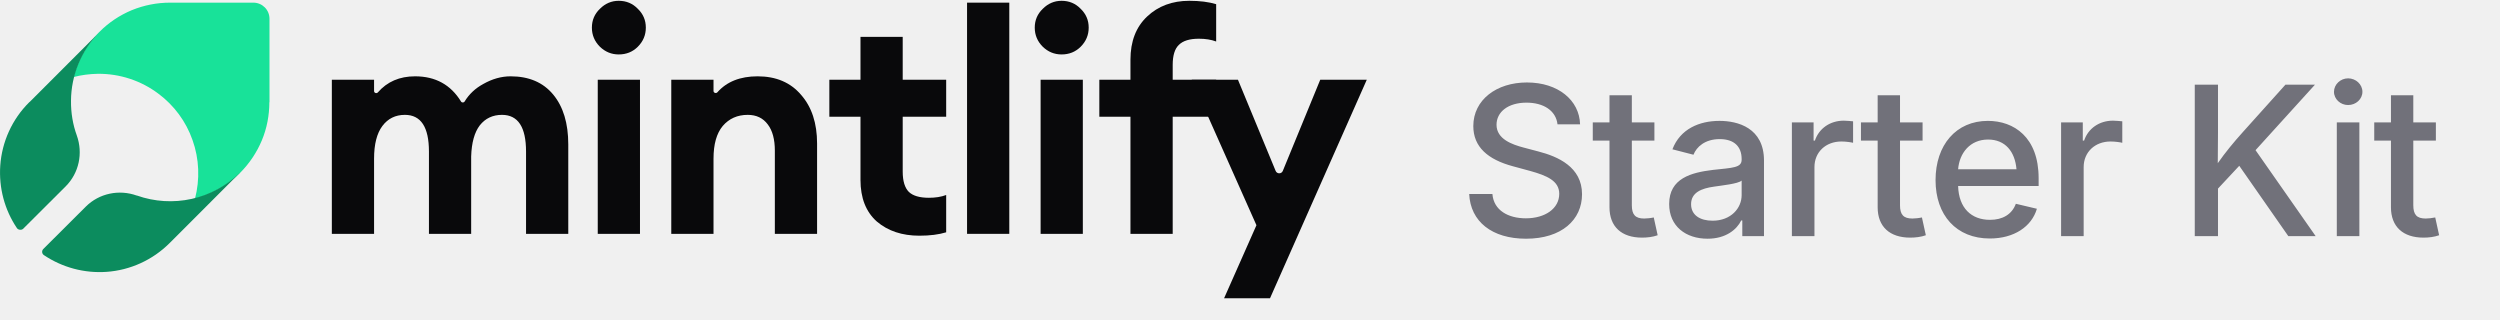
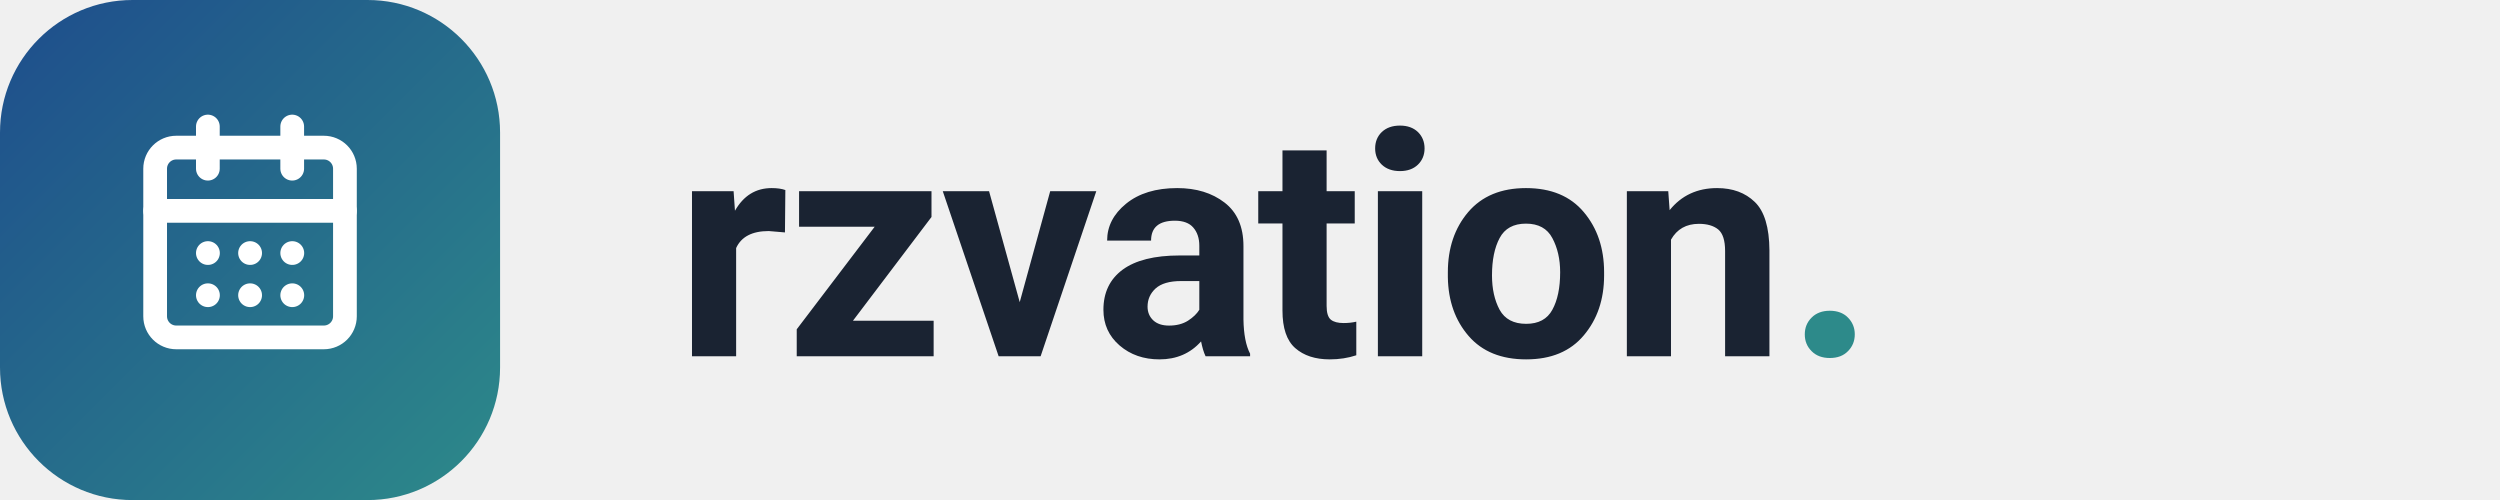
- <svg xmlns="http://www.w3.org/2000/svg" width="180" height="23" viewBox="0 0 180 23" fill="none">
-   <path d="M91.44 21.476H88.133L90.464 16.216L85.802 5.74H89.132L91.847 12.307C91.943 12.536 92.268 12.536 92.362 12.306L95.058 5.74H98.409L91.44 21.476Z" fill="#09090B" />
-   <path d="M81.393 16.837V8.403H79.152V5.74H81.393V4.297C81.393 2.98 81.792 1.944 82.592 1.19C83.391 0.435 84.404 0.058 85.633 0.058C86.387 0.058 87.031 0.139 87.564 0.302V2.988C87.208 2.854 86.794 2.788 86.32 2.788C85.655 2.788 85.174 2.936 84.878 3.232C84.582 3.513 84.434 3.994 84.434 4.674V5.74H87.564V8.403H84.434V16.837H81.393Z" fill="#09090B" />
-   <path d="M76.433 3.92C75.915 3.92 75.463 3.735 75.079 3.365C74.694 2.98 74.502 2.521 74.502 1.989C74.502 1.456 74.694 1.005 75.079 0.635C75.463 0.25 75.915 0.058 76.433 0.058C76.98 0.058 77.438 0.25 77.809 0.635C78.193 1.005 78.386 1.456 78.386 1.989C78.386 2.521 78.193 2.98 77.809 3.365C77.438 3.735 76.98 3.92 76.433 3.92ZM74.924 16.837V5.74H77.964V16.837H74.924Z" fill="#09090B" />
-   <path d="M69.628 16.837V0.191H72.669V16.837H69.628Z" fill="#09090B" />
-   <path d="M66.194 16.97C64.951 16.97 63.93 16.63 63.131 15.949C62.347 15.254 61.955 14.255 61.955 12.953V8.403H59.713V5.74H61.955V2.655H64.995V5.74H68.125V8.403H64.995V12.354C64.995 13.034 65.143 13.523 65.439 13.819C65.735 14.1 66.216 14.24 66.882 14.24C67.355 14.24 67.769 14.174 68.125 14.04V16.726C67.592 16.889 66.948 16.97 66.194 16.97Z" fill="#09090B" />
-   <path d="M48.332 16.837V5.74H51.373V6.551C51.373 6.688 51.559 6.748 51.65 6.646C52.328 5.879 53.293 5.495 54.546 5.495C55.878 5.495 56.921 5.939 57.676 6.827C58.445 7.7 58.83 8.869 58.83 10.334V16.837H55.789V10.844C55.789 10.03 55.619 9.402 55.279 8.958C54.939 8.499 54.458 8.27 53.836 8.27C53.096 8.27 52.497 8.536 52.038 9.069C51.594 9.601 51.373 10.386 51.373 11.421V16.837H48.332Z" fill="#09090B" />
-   <path d="M44.547 3.92C44.029 3.92 43.578 3.735 43.193 3.365C42.809 2.98 42.616 2.521 42.616 1.989C42.616 1.456 42.809 1.005 43.193 0.635C43.578 0.25 44.029 0.058 44.547 0.058C45.095 0.058 45.553 0.25 45.923 0.635C46.308 1.005 46.5 1.456 46.5 1.989C46.5 2.521 46.308 2.98 45.923 3.365C45.553 3.735 45.095 3.92 44.547 3.92ZM43.038 16.837V5.74H46.079V16.837H43.038Z" fill="#09090B" />
-   <path d="M37.875 16.837V10.911C37.875 9.15 37.298 8.27 36.144 8.27C35.478 8.27 34.945 8.521 34.546 9.024C34.161 9.527 33.954 10.275 33.924 11.266V16.837H30.884V10.911C30.884 9.15 30.306 8.27 29.152 8.27C28.472 8.27 27.932 8.536 27.532 9.069C27.133 9.601 26.933 10.386 26.933 11.421V16.837H23.892V5.74H26.933V6.559C26.933 6.695 27.116 6.755 27.206 6.652C27.878 5.881 28.771 5.495 29.885 5.495C31.349 5.495 32.452 6.1 33.193 7.309C33.252 7.404 33.395 7.403 33.454 7.307C33.774 6.78 34.219 6.361 34.79 6.05C35.441 5.68 36.099 5.495 36.765 5.495C38.082 5.495 39.103 5.932 39.828 6.805C40.553 7.678 40.916 8.876 40.916 10.4V16.837H37.875Z" fill="#09090B" />
-   <path d="M19.403 7.362V1.35C19.403 0.705 18.879 0.191 18.244 0.191H12.235C11.291 0.191 10.357 0.378 9.487 0.733C8.618 1.098 7.824 1.621 7.16 2.295L7.114 2.341C6.235 3.23 5.609 4.333 5.291 5.548C5.861 5.399 6.45 5.324 7.039 5.314C8.609 5.296 10.151 5.801 11.403 6.745C12.534 7.586 13.394 8.746 13.861 10.083C14.347 11.438 14.403 12.916 14.039 14.309C15.244 13.991 16.356 13.364 17.244 12.486L17.291 12.439C17.954 11.775 18.487 10.98 18.851 10.111C19.216 9.241 19.393 8.306 19.393 7.362H19.403Z" fill="#18E299" />
-   <path d="M5.112 7.26C5.121 5.416 5.857 3.646 7.151 2.324L2.151 7.326C2.133 7.344 2.114 7.354 2.095 7.372C0.876 8.583 0.14 10.204 0.019 11.918C-0.092 13.52 0.327 15.103 1.22 16.426C1.306 16.552 1.537 16.593 1.667 16.472L4.73 13.417C5.689 12.458 5.987 11.033 5.531 9.757C5.242 8.965 5.103 8.117 5.112 7.26Z" fill="#0C8C5E" />
-   <path d="M17.262 12.44C16.303 13.38 15.102 14.032 13.799 14.321C12.486 14.61 11.127 14.526 9.861 14.079C9.861 14.079 9.851 14.079 9.842 14.079C8.567 13.622 7.142 13.921 6.183 14.871L3.12 17.926C2.99 18.056 3.009 18.27 3.167 18.373C4.489 19.258 6.072 19.686 7.673 19.574C9.386 19.453 10.997 18.717 12.216 17.497L12.263 17.451L17.262 12.449V12.44Z" fill="#0C8C5E" />
-   <text x="105" y="17" font-family="Inter, ui-sans-serif, system-ui, -apple-system, sans-serif" font-size="15" font-weight="500" fill="#71717A" letter-spacing="-0.01em">Starter Kit</text>
+ <svg xmlns="http://www.w3.org/2000/svg" width="200" height="40" viewBox="0 0 200 40" fill="none">
+   <defs>
+     <linearGradient id="rzv-bg-light" x1="0" y1="0" x2="166" y2="166" gradientUnits="userSpaceOnUse">
+       <stop offset="0%" stop-color="#1e4d8c" />
+       <stop offset="100%" stop-color="#2d8a8a" />
+     </linearGradient>
+   </defs>
+   <g transform="scale(0.241)">
+     <rect width="166" height="166" rx="44" fill="url(#rzv-bg-light)" />
+     <g transform="translate(41 35) scale(3.5)" fill="none" stroke="#ffffff" stroke-width="2.25" stroke-linecap="round" stroke-linejoin="round">
+       <rect x="3" y="4" width="18" height="18" rx="2" ry="2" />
+       <line x1="16" y1="2" x2="16" y2="6" />
+       <line x1="8" y1="2" x2="8" y2="6" />
+       <line x1="3" y1="10" x2="21" y2="10" />
+       <path d="M8 14h.01M12 14h.01M16 14h.01M8 18h.01M12 18h.01M16 18h.01" />
+     </g>
+   </g>
+   <text x="54" y="28.5" font-family="'Instrument Sans', 'Segoe UI', Roboto, Helvetica, Arial, sans-serif" font-size="25" font-weight="600" letter-spacing="-0.3" fill="#1a2332">rzvation<tspan fill="#2d8a8a">.</tspan>
+   </text>
</svg>
